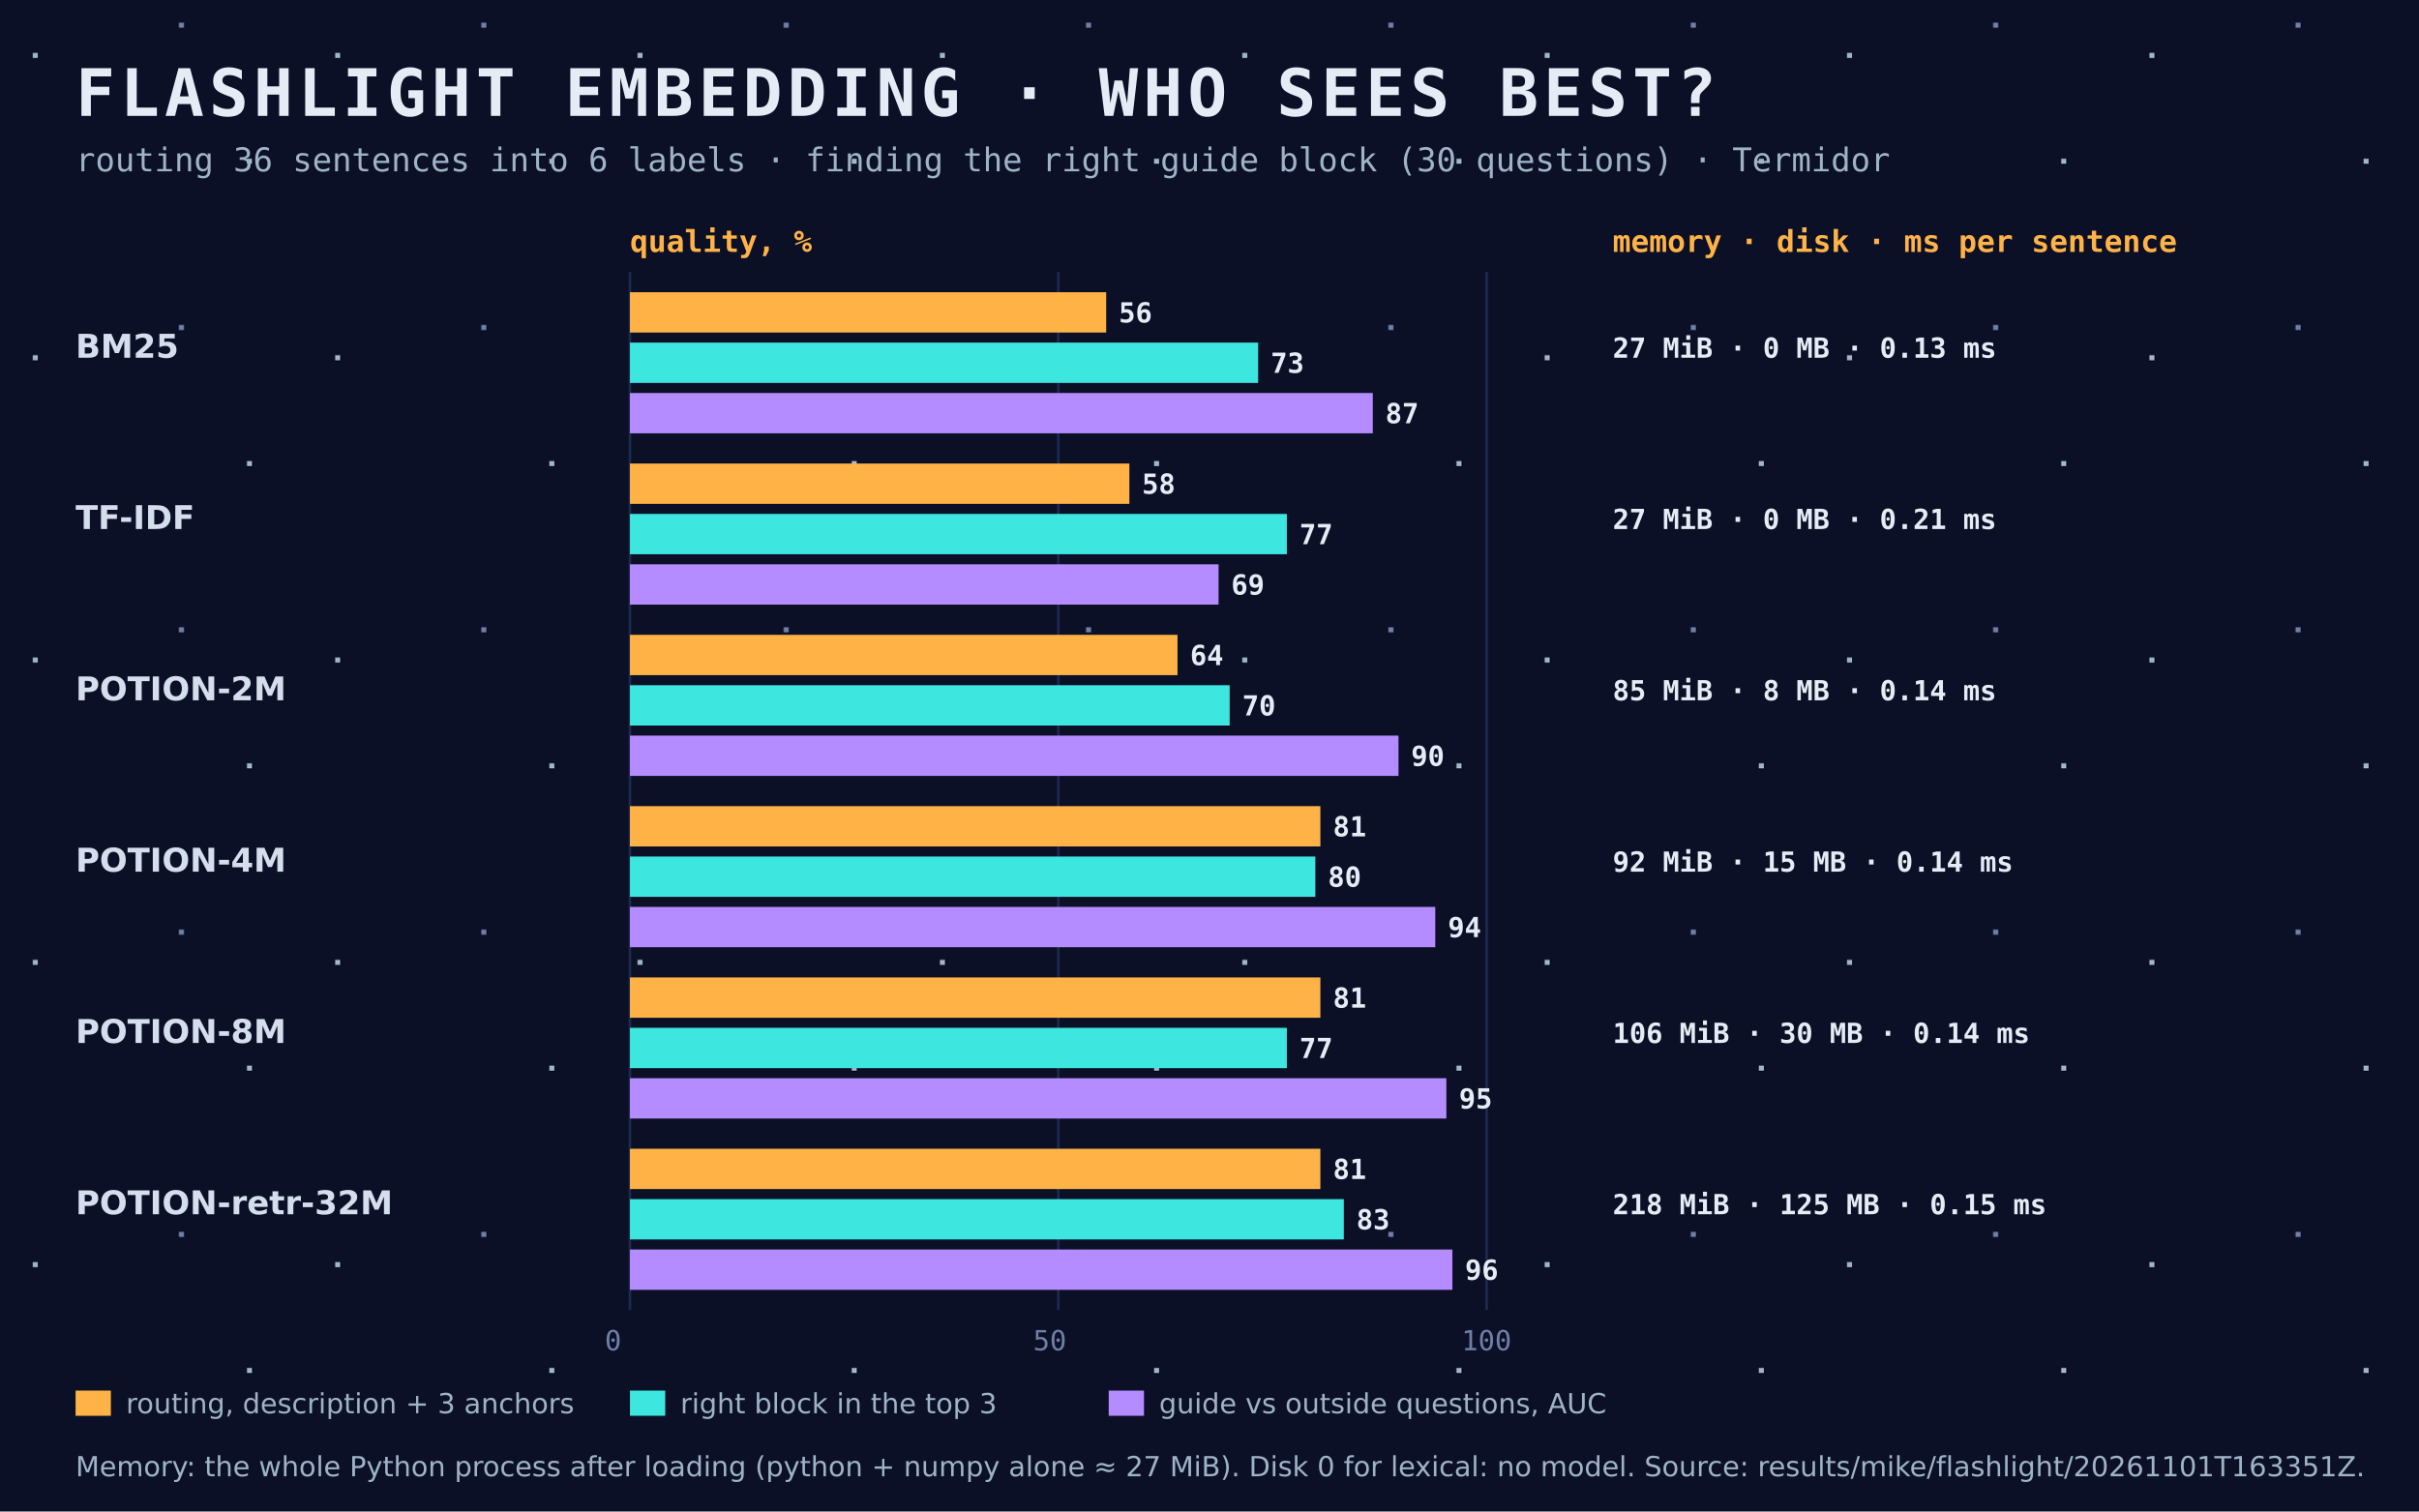
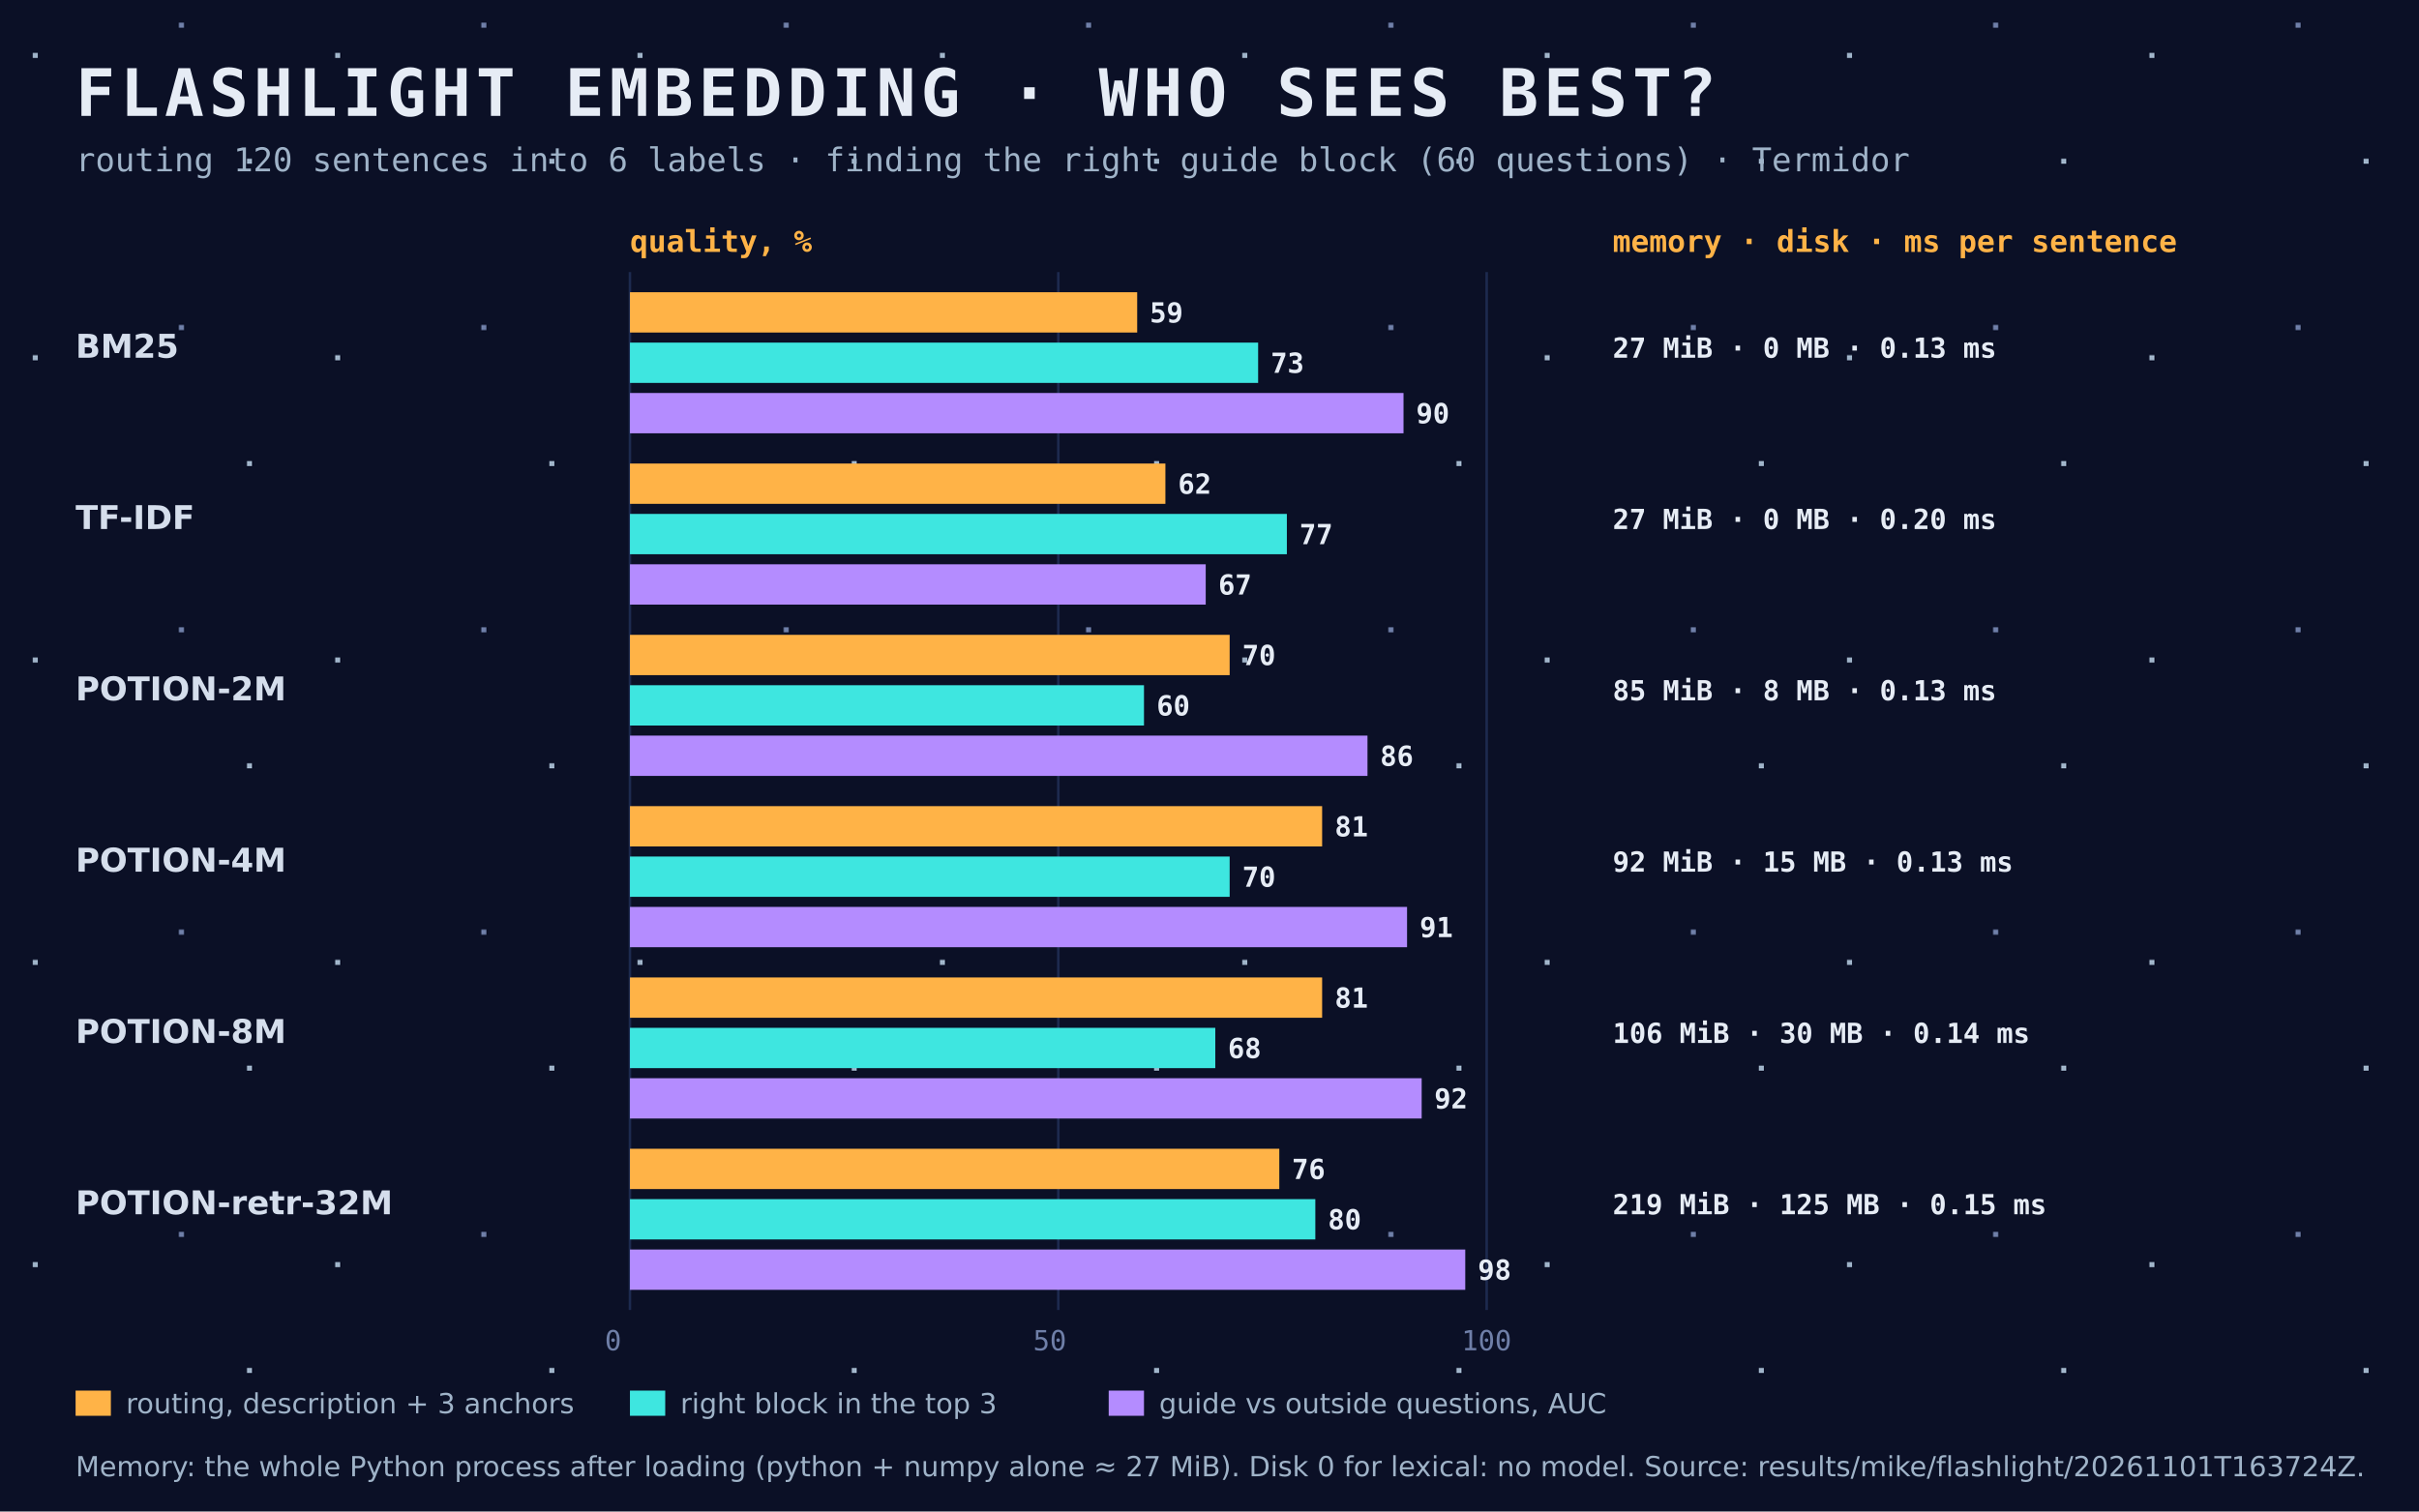
<svg xmlns="http://www.w3.org/2000/svg" viewBox="0 0 960 600" width="960" height="600" font-family="DejaVu Sans, Verdana, sans-serif">
  <defs>
    <pattern id="stars" width="120" height="120" patternUnits="userSpaceOnUse">
      <rect width="120" height="120" fill="#0b1026" />
      <rect x="13" y="21" width="2" height="2" fill="#9fb3c8" />
      <rect x="71" y="9" width="2" height="2" fill="#6f7fa8" />
      <rect x="98" y="63" width="2" height="2" fill="#9fb3c8" />
    </pattern>
  </defs>
  <style>
    .title { font: bold 26px 'DejaVu Sans Mono', monospace; fill: #e6ecf5; letter-spacing: 2px; }
    .sub { font: 13px 'DejaVu Sans Mono', monospace; fill: #9fb3c8; }
    .t { font: bold 13px 'DejaVu Sans', sans-serif; fill: #d5deec; }
    .s { font: 11px 'DejaVu Sans', sans-serif; fill: #9fb3c8; }
    .v { font: bold 11px 'DejaVu Sans Mono', monospace; fill: #e6ecf5; }
    .h { font: bold 12px 'DejaVu Sans Mono', monospace; fill: #ffb347; }
    .axis { font: 11px 'DejaVu Sans Mono', monospace; fill: #6f7fa8; }
  </style>
  <rect width="960" height="600" fill="url(#stars)" />
  <text x="30" y="46" class="title">FLASHLIGHT EMBEDDING · WHO SEES BEST?</text>
-   <text x="30" y="68" class="sub">routing 36 sentences into 6 labels · finding the right guide block (30 questions) · Termidor</text>
+   <text x="30" y="68" class="sub">routing 120 sentences into 6 labels · finding the right guide block (60 questions) · Termidor</text>
  <text x="250" y="100" class="h">quality, %</text>
  <text x="640" y="100" class="h">memory · disk · ms per sentence</text>
  <line x1="250.0" y1="108" x2="250.0" y2="520" stroke="#1d2a4f" />
  <text x="240.0" y="536" class="axis">0</text>
  <line x1="420.0" y1="108" x2="420.0" y2="520" stroke="#1d2a4f" />
  <text x="410.0" y="536" class="axis">50</text>
  <line x1="590.0" y1="108" x2="590.0" y2="520" stroke="#1d2a4f" />
  <text x="580.0" y="536" class="axis">100</text>
  <text x="30" y="142" class="t">BM25</text>
-   <rect x="250" y="116" width="189.0" height="16" fill="#ffb347" />
-   <text x="444.0" y="128" class="v">56</text>
+   <rect x="250" y="116" width="201.3" height="16" fill="#ffb347" />
+   <text x="456.3" y="128" class="v">59</text>
  <rect x="250" y="136" width="249.3" height="16" fill="#3ee6e0" />
  <text x="504.3" y="148" class="v">73</text>
-   <rect x="250" y="156" width="294.8" height="16" fill="#b48cff" />
-   <text x="549.8" y="168" class="v">87</text>
+   <rect x="250" y="156" width="307.0" height="16" fill="#b48cff" />
+   <text x="562.0" y="168" class="v">90</text>
  <text x="640" y="142" class="v">27 MiB · 0 MB · 0.13 ms</text>
  <text x="30" y="210" class="t">TF-IDF</text>
-   <rect x="250" y="184" width="198.2" height="16" fill="#ffb347" />
-   <text x="453.2" y="196" class="v">58</text>
+   <rect x="250" y="184" width="212.5" height="16" fill="#ffb347" />
+   <text x="467.5" y="196" class="v">62</text>
  <rect x="250" y="204" width="260.7" height="16" fill="#3ee6e0" />
  <text x="515.7" y="216" class="v">77</text>
-   <rect x="250" y="224" width="233.6" height="16" fill="#b48cff" />
-   <text x="488.6" y="236" class="v">69</text>
-   <text x="640" y="210" class="v">27 MiB · 0 MB · 0.21 ms</text>
+   <rect x="250" y="224" width="228.5" height="16" fill="#b48cff" />
+   <text x="483.5" y="236" class="v">67</text>
+   <text x="640" y="210" class="v">27 MiB · 0 MB · 0.20 ms</text>
  <text x="30" y="278" class="t">POTION-2M</text>
-   <rect x="250" y="252" width="217.3" height="16" fill="#ffb347" />
-   <text x="472.3" y="264" class="v">64</text>
-   <rect x="250" y="272" width="238.0" height="16" fill="#3ee6e0" />
-   <text x="493.0" y="284" class="v">70</text>
-   <rect x="250" y="292" width="305.0" height="16" fill="#b48cff" />
-   <text x="560.0" y="304" class="v">90</text>
-   <text x="640" y="278" class="v">85 MiB · 8 MB · 0.14 ms</text>
+   <rect x="250" y="252" width="238.0" height="16" fill="#ffb347" />
+   <text x="493.0" y="264" class="v">70</text>
+   <rect x="250" y="272" width="204.0" height="16" fill="#3ee6e0" />
+   <text x="459.0" y="284" class="v">60</text>
+   <rect x="250" y="292" width="292.7" height="16" fill="#b48cff" />
+   <text x="547.7" y="304" class="v">86</text>
+   <text x="640" y="278" class="v">85 MiB · 8 MB · 0.13 ms</text>
  <text x="30" y="346" class="t">POTION-4M</text>
-   <rect x="250" y="320" width="274.0" height="16" fill="#ffb347" />
-   <text x="529.0" y="332" class="v">81</text>
-   <rect x="250" y="340" width="272.0" height="16" fill="#3ee6e0" />
-   <text x="527.0" y="352" class="v">80</text>
-   <rect x="250" y="360" width="319.6" height="16" fill="#b48cff" />
-   <text x="574.6" y="372" class="v">94</text>
-   <text x="640" y="346" class="v">92 MiB · 15 MB · 0.14 ms</text>
+   <rect x="250" y="320" width="274.7" height="16" fill="#ffb347" />
+   <text x="529.7" y="332" class="v">81</text>
+   <rect x="250" y="340" width="238.0" height="16" fill="#3ee6e0" />
+   <text x="493.0" y="352" class="v">70</text>
+   <rect x="250" y="360" width="308.4" height="16" fill="#b48cff" />
+   <text x="563.4" y="372" class="v">91</text>
+   <text x="640" y="346" class="v">92 MiB · 15 MB · 0.13 ms</text>
  <text x="30" y="414" class="t">POTION-8M</text>
-   <rect x="250" y="388" width="274.0" height="16" fill="#ffb347" />
-   <text x="529.0" y="400" class="v">81</text>
-   <rect x="250" y="408" width="260.7" height="16" fill="#3ee6e0" />
-   <text x="515.7" y="420" class="v">77</text>
-   <rect x="250" y="428" width="324.0" height="16" fill="#b48cff" />
-   <text x="579.0" y="440" class="v">95</text>
+   <rect x="250" y="388" width="274.7" height="16" fill="#ffb347" />
+   <text x="529.7" y="400" class="v">81</text>
+   <rect x="250" y="408" width="232.3" height="16" fill="#3ee6e0" />
+   <text x="487.3" y="420" class="v">68</text>
+   <rect x="250" y="428" width="314.2" height="16" fill="#b48cff" />
+   <text x="569.2" y="440" class="v">92</text>
  <text x="640" y="414" class="v">106 MiB · 30 MB · 0.14 ms</text>
  <text x="30" y="482" class="t">POTION-retr-32M</text>
-   <rect x="250" y="456" width="274.0" height="16" fill="#ffb347" />
-   <text x="529.0" y="468" class="v">81</text>
-   <rect x="250" y="476" width="283.3" height="16" fill="#3ee6e0" />
-   <text x="538.3" y="488" class="v">83</text>
-   <rect x="250" y="496" width="326.4" height="16" fill="#b48cff" />
-   <text x="581.4" y="508" class="v">96</text>
-   <text x="640" y="482" class="v">218 MiB · 125 MB · 0.15 ms</text>
+   <rect x="250" y="456" width="257.7" height="16" fill="#ffb347" />
+   <text x="512.7" y="468" class="v">76</text>
+   <rect x="250" y="476" width="272.0" height="16" fill="#3ee6e0" />
+   <text x="527.0" y="488" class="v">80</text>
+   <rect x="250" y="496" width="331.5" height="16" fill="#b48cff" />
+   <text x="586.5" y="508" class="v">98</text>
+   <text x="640" y="482" class="v">219 MiB · 125 MB · 0.15 ms</text>
  <rect x="30" y="552" width="14" height="10" fill="#ffb347" />
  <text x="50" y="561" class="s">routing, description + 3 anchors</text>
  <rect x="250" y="552" width="14" height="10" fill="#3ee6e0" />
  <text x="270" y="561" class="s">right block in the top 3</text>
  <rect x="440" y="552" width="14" height="10" fill="#b48cff" />
  <text x="460" y="561" class="s">guide vs outside questions, AUC</text>
-   <text x="30" y="586" class="s">Memory: the whole Python process after loading (python + numpy alone ≈ 27 MiB). Disk 0 for lexical: no model. Source: results/mike/flashlight/20261101T163351Z.</text>
+   <text x="30" y="586" class="s">Memory: the whole Python process after loading (python + numpy alone ≈ 27 MiB). Disk 0 for lexical: no model. Source: results/mike/flashlight/20261101T163724Z.</text>
</svg>
